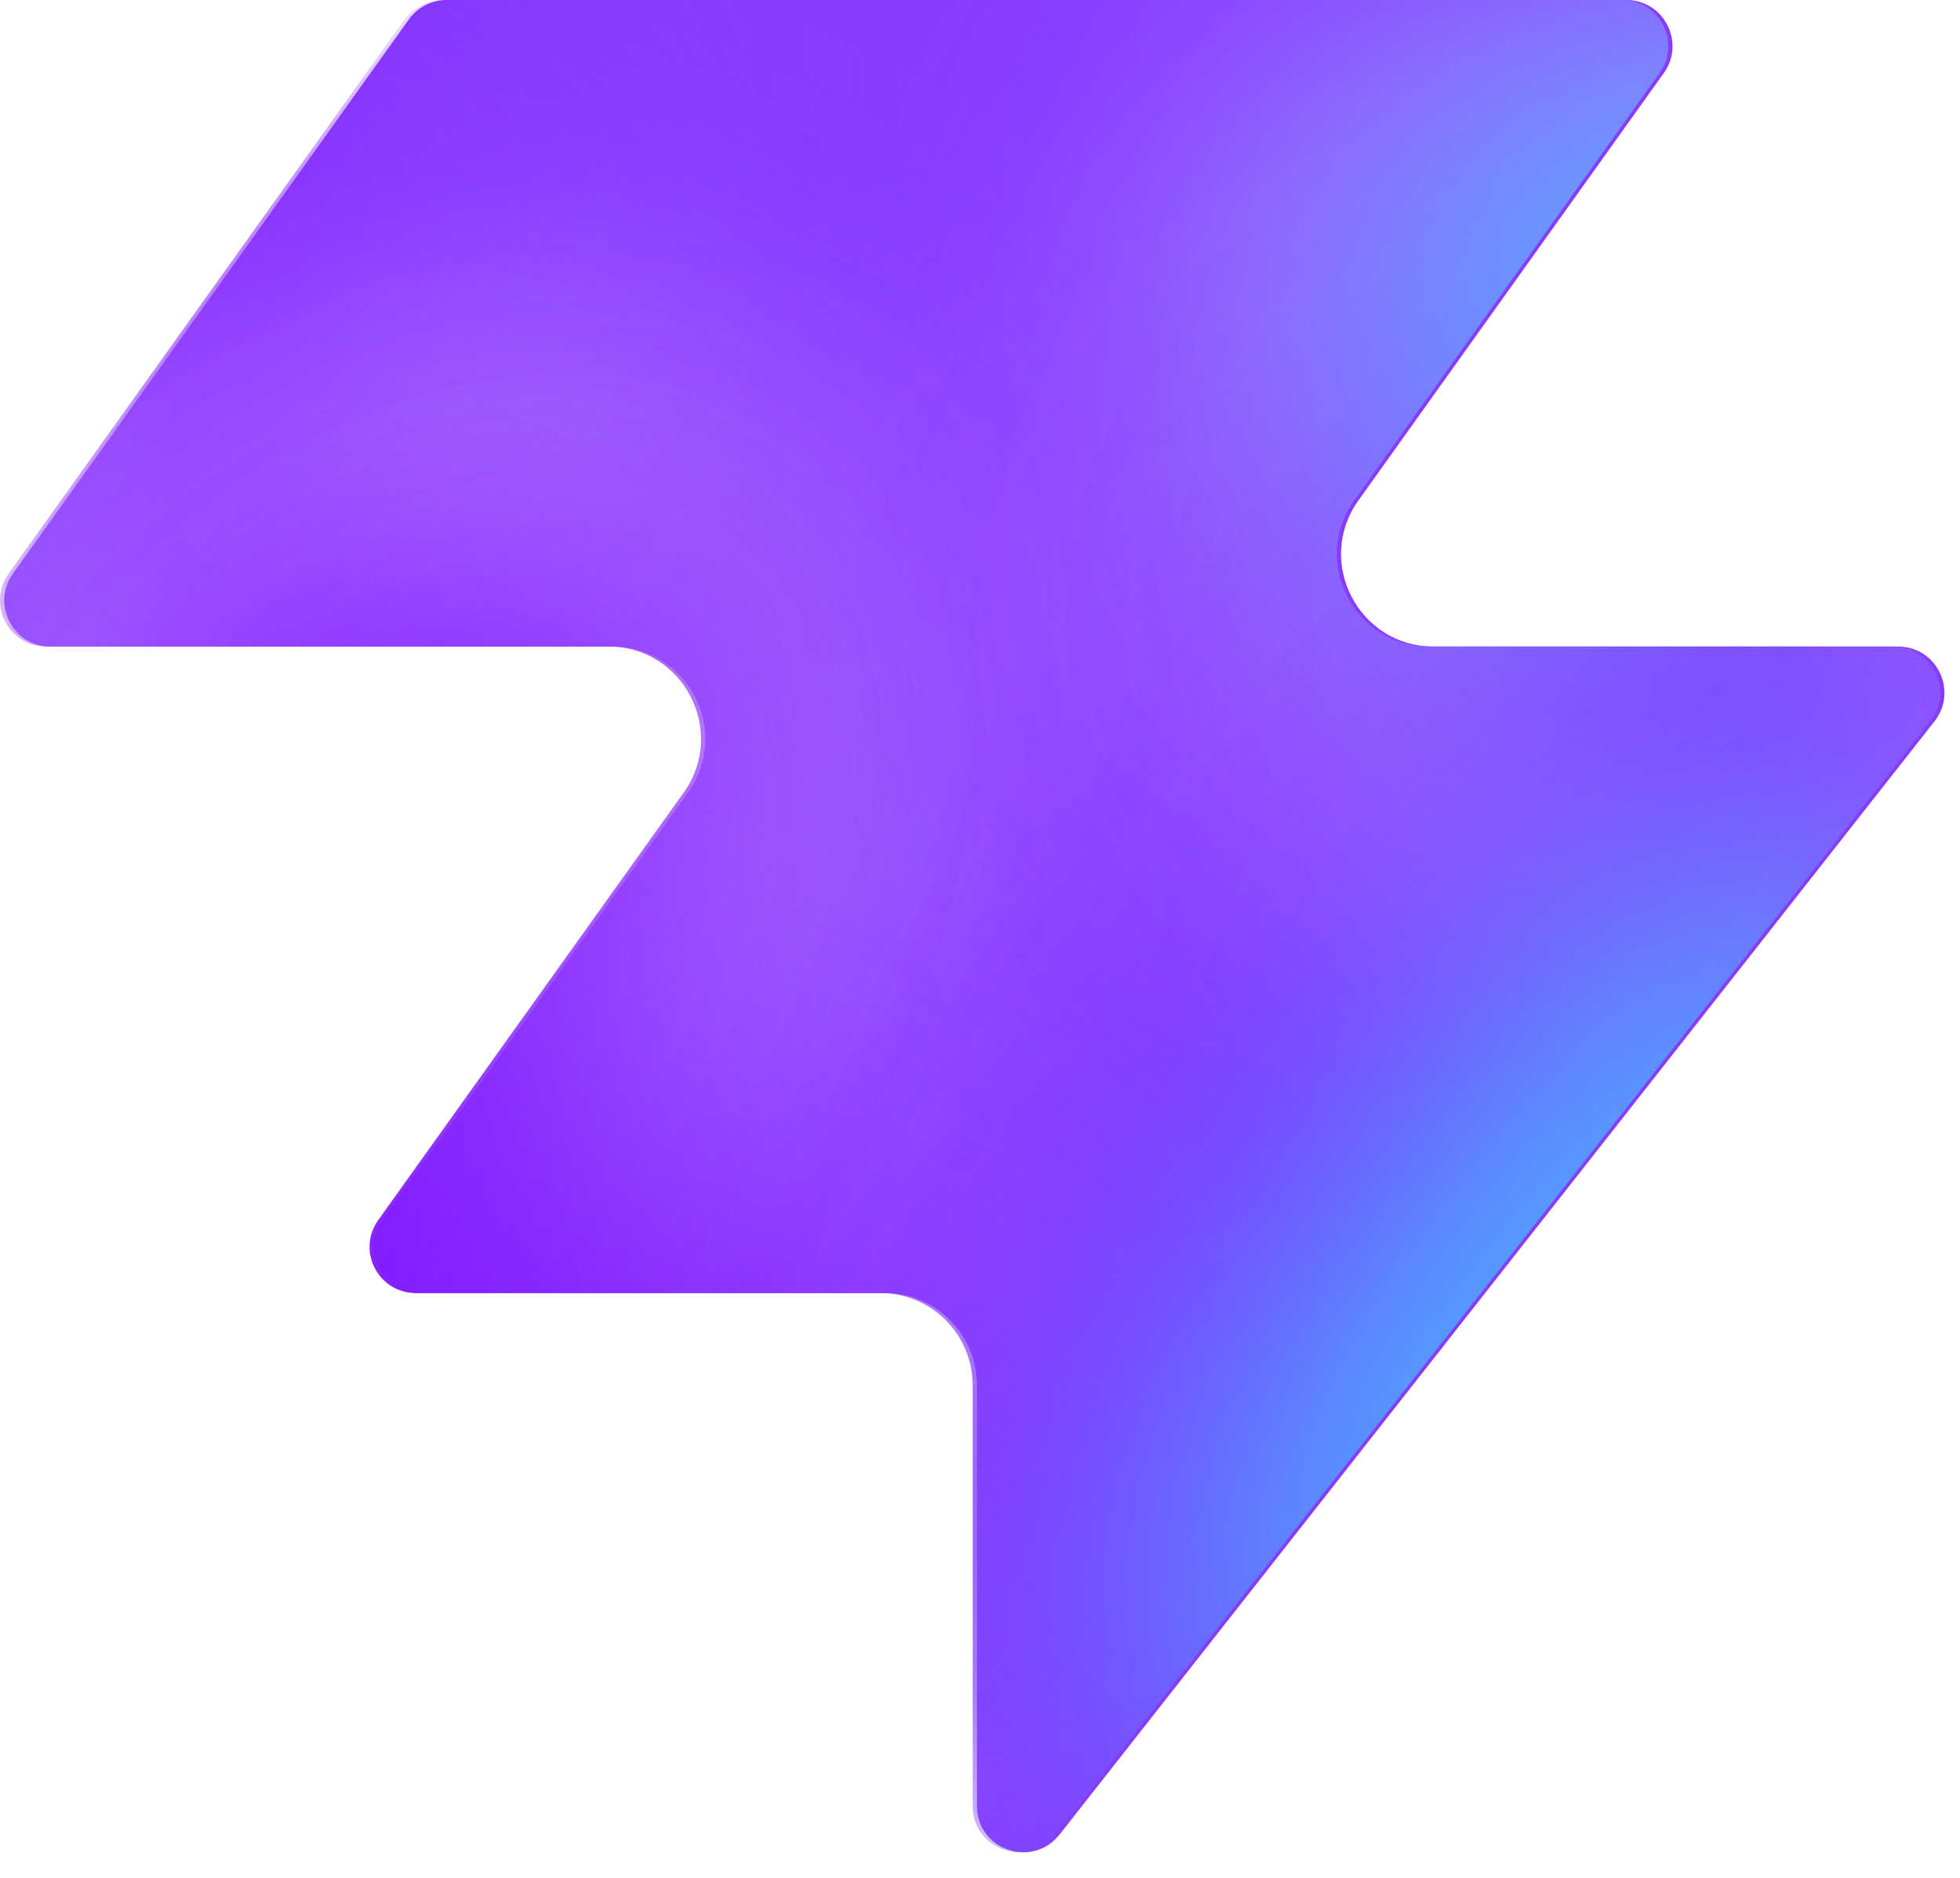
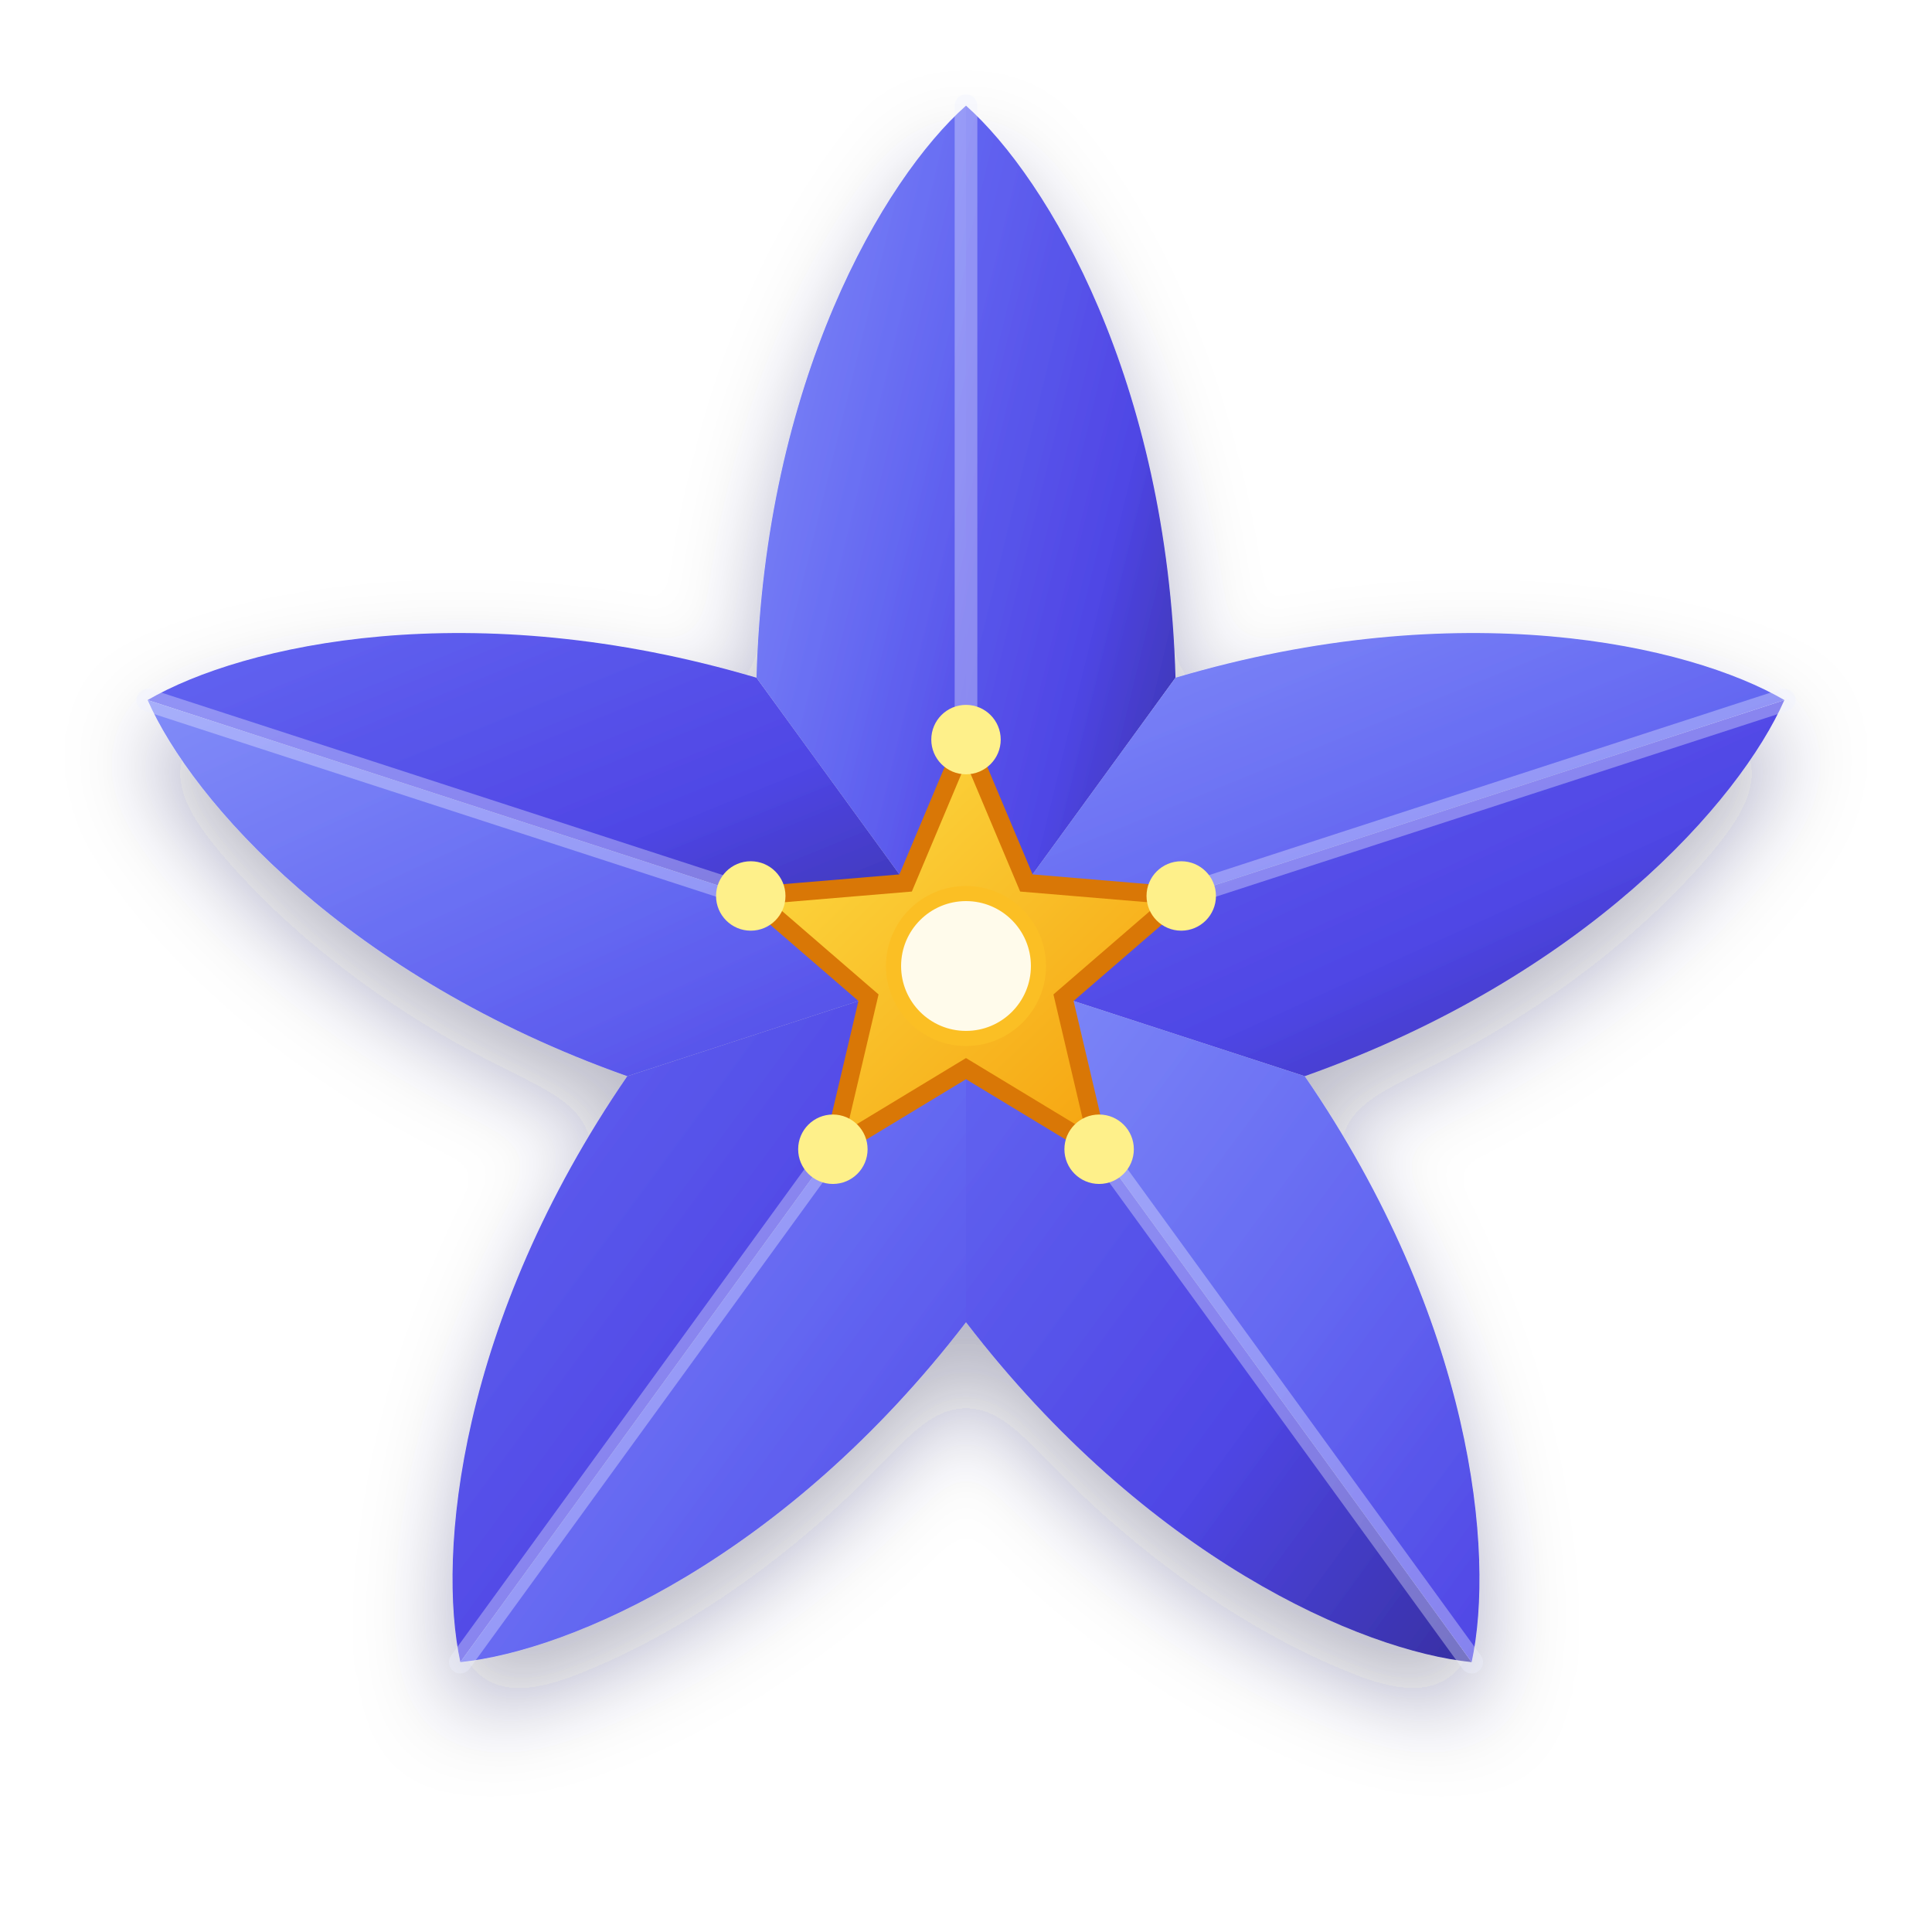
- <svg xmlns="http://www.w3.org/2000/svg" width="48" height="46" fill="none" viewBox="0 0 48 46">
-   <path fill="#863bff" d="M25.946 44.938c-.664.845-2.021.375-2.021-.698V33.937a2.26 2.26 0 0 0-2.262-2.262H10.287c-.92 0-1.456-1.04-.92-1.788l7.48-10.471c1.07-1.497 0-3.578-1.842-3.578H1.237c-.92 0-1.456-1.04-.92-1.788L10.013.474c.214-.297.556-.474.92-.474h28.894c.92 0 1.456 1.04.92 1.788l-7.48 10.471c-1.07 1.498 0 3.579 1.842 3.579h11.377c.943 0 1.473 1.088.89 1.83L25.947 44.94z" style="fill:#863bff;fill:color(display-p3 .525 .23 1);fill-opacity:1" />
-   <mask id="a" width="48" height="46" x="0" y="0" maskUnits="userSpaceOnUse" style="mask-type:alpha">
-     <path fill="#000" d="M25.842 44.938c-.664.844-2.021.375-2.021-.698V33.937a2.26 2.26 0 0 0-2.262-2.262H10.183c-.92 0-1.456-1.04-.92-1.788l7.48-10.471c1.07-1.498 0-3.579-1.842-3.579H1.133c-.92 0-1.456-1.04-.92-1.787L9.91.473c.214-.297.556-.474.92-.474h28.894c.92 0 1.456 1.04.92 1.788l-7.48 10.471c-1.07 1.498 0 3.578 1.842 3.578h11.377c.943 0 1.473 1.088.89 1.832L25.843 44.94z" style="fill:#000;fill-opacity:1" />
-   </mask>
-   <g mask="url(#a)">
-     <g filter="url(#b)">
-       <ellipse cx="5.508" cy="14.704" fill="#ede6ff" rx="5.508" ry="14.704" style="fill:#ede6ff;fill:color(display-p3 .927 .903 1);fill-opacity:1" transform="matrix(.00324 1 1 -.00324 -4.47 31.516)" />
-     </g>
-     <g filter="url(#c)">
-       <ellipse cx="10.399" cy="29.851" fill="#ede6ff" rx="10.399" ry="29.851" style="fill:#ede6ff;fill:color(display-p3 .927 .903 1);fill-opacity:1" transform="matrix(.00324 1 1 -.00324 -39.328 7.883)" />
-     </g>
-     <g filter="url(#d)">
-       <ellipse cx="5.508" cy="30.487" fill="#7e14ff" rx="5.508" ry="30.487" style="fill:#7e14ff;fill:color(display-p3 .492 .077 1);fill-opacity:1" transform="rotate(89.814 -25.913 -14.639)scale(1 -1)" />
-     </g>
-     <g filter="url(#e)">
-       <ellipse cx="5.508" cy="30.599" fill="#7e14ff" rx="5.508" ry="30.599" style="fill:#7e14ff;fill:color(display-p3 .492 .077 1);fill-opacity:1" transform="rotate(89.814 -32.644 -3.334)scale(1 -1)" />
-     </g>
-     <g filter="url(#f)">
-       <ellipse cx="5.508" cy="30.599" fill="#7e14ff" rx="5.508" ry="30.599" style="fill:#7e14ff;fill:color(display-p3 .492 .077 1);fill-opacity:1" transform="matrix(.00324 1 1 -.00324 -34.34 30.47)" />
-     </g>
-     <g filter="url(#g)">
-       <ellipse cx="14.072" cy="22.078" fill="#ede6ff" rx="14.072" ry="22.078" style="fill:#ede6ff;fill:color(display-p3 .927 .903 1);fill-opacity:1" transform="rotate(93.35 24.506 48.493)scale(-1 1)" />
-     </g>
-     <g filter="url(#h)">
-       <ellipse cx="3.47" cy="21.501" fill="#7e14ff" rx="3.47" ry="21.501" style="fill:#7e14ff;fill:color(display-p3 .492 .077 1);fill-opacity:1" transform="rotate(89.009 28.708 47.59)scale(-1 1)" />
-     </g>
-     <g filter="url(#i)">
-       <ellipse cx="3.47" cy="21.501" fill="#7e14ff" rx="3.47" ry="21.501" style="fill:#7e14ff;fill:color(display-p3 .492 .077 1);fill-opacity:1" transform="rotate(89.009 28.708 47.59)scale(-1 1)" />
-     </g>
-     <g filter="url(#j)">
-       <ellipse cx=".387" cy="8.972" fill="#7e14ff" rx="4.407" ry="29.108" style="fill:#7e14ff;fill:color(display-p3 .492 .077 1);fill-opacity:1" transform="rotate(39.51 .387 8.972)" />
-     </g>
-     <g filter="url(#k)">
-       <ellipse cx="47.523" cy="-6.092" fill="#7e14ff" rx="4.407" ry="29.108" style="fill:#7e14ff;fill:color(display-p3 .492 .077 1);fill-opacity:1" transform="rotate(37.892 47.523 -6.092)" />
-     </g>
-     <g filter="url(#l)">
-       <ellipse cx="41.412" cy="6.333" fill="#47bfff" rx="5.971" ry="9.665" style="fill:#47bfff;fill:color(display-p3 .28 .748 1);fill-opacity:1" transform="rotate(37.892 41.412 6.333)" />
-     </g>
-     <g filter="url(#m)">
-       <ellipse cx="-1.879" cy="38.332" fill="#7e14ff" rx="4.407" ry="29.108" style="fill:#7e14ff;fill:color(display-p3 .492 .077 1);fill-opacity:1" transform="rotate(37.892 -1.88 38.332)" />
-     </g>
-     <g filter="url(#n)">
-       <ellipse cx="-1.879" cy="38.332" fill="#7e14ff" rx="4.407" ry="29.108" style="fill:#7e14ff;fill:color(display-p3 .492 .077 1);fill-opacity:1" transform="rotate(37.892 -1.88 38.332)" />
-     </g>
-     <g filter="url(#o)">
-       <ellipse cx="35.651" cy="29.907" fill="#7e14ff" rx="4.407" ry="29.108" style="fill:#7e14ff;fill:color(display-p3 .492 .077 1);fill-opacity:1" transform="rotate(37.892 35.651 29.907)" />
-     </g>
-     <g filter="url(#p)">
-       <ellipse cx="38.418" cy="32.4" fill="#47bfff" rx="5.971" ry="15.297" style="fill:#47bfff;fill:color(display-p3 .28 .748 1);fill-opacity:1" transform="rotate(37.892 38.418 32.4)" />
-     </g>
-   </g>
+ <svg xmlns="http://www.w3.org/2000/svg" viewBox="0 0 64 64" width="64" height="64" fill="none">
  <defs>
-     <filter id="b" width="60.045" height="41.654" x="-19.77" y="16.149" color-interpolation-filters="sRGB" filterUnits="userSpaceOnUse">
-       <feFlood flood-opacity="0" result="BackgroundImageFix" />
-       <feBlend in="SourceGraphic" in2="BackgroundImageFix" result="shape" />
-       <feGaussianBlur result="effect1_foregroundBlur_2002_17158" stdDeviation="7.659" />
-     </filter>
-     <filter id="c" width="90.34" height="51.437" x="-54.613" y="-7.533" color-interpolation-filters="sRGB" filterUnits="userSpaceOnUse">
-       <feFlood flood-opacity="0" result="BackgroundImageFix" />
-       <feBlend in="SourceGraphic" in2="BackgroundImageFix" result="shape" />
-       <feGaussianBlur result="effect1_foregroundBlur_2002_17158" stdDeviation="7.659" />
-     </filter>
-     <filter id="d" width="79.355" height="29.4" x="-49.64" y="2.03" color-interpolation-filters="sRGB" filterUnits="userSpaceOnUse">
-       <feFlood flood-opacity="0" result="BackgroundImageFix" />
-       <feBlend in="SourceGraphic" in2="BackgroundImageFix" result="shape" />
-       <feGaussianBlur result="effect1_foregroundBlur_2002_17158" stdDeviation="4.596" />
-     </filter>
-     <filter id="e" width="79.579" height="29.4" x="-45.045" y="20.029" color-interpolation-filters="sRGB" filterUnits="userSpaceOnUse">
-       <feFlood flood-opacity="0" result="BackgroundImageFix" />
-       <feBlend in="SourceGraphic" in2="BackgroundImageFix" result="shape" />
-       <feGaussianBlur result="effect1_foregroundBlur_2002_17158" stdDeviation="4.596" />
-     </filter>
-     <filter id="f" width="79.579" height="29.4" x="-43.513" y="21.178" color-interpolation-filters="sRGB" filterUnits="userSpaceOnUse">
-       <feFlood flood-opacity="0" result="BackgroundImageFix" />
-       <feBlend in="SourceGraphic" in2="BackgroundImageFix" result="shape" />
-       <feGaussianBlur result="effect1_foregroundBlur_2002_17158" stdDeviation="4.596" />
-     </filter>
-     <filter id="g" width="74.749" height="58.852" x="15.756" y="-17.901" color-interpolation-filters="sRGB" filterUnits="userSpaceOnUse">
-       <feFlood flood-opacity="0" result="BackgroundImageFix" />
-       <feBlend in="SourceGraphic" in2="BackgroundImageFix" result="shape" />
-       <feGaussianBlur result="effect1_foregroundBlur_2002_17158" stdDeviation="7.659" />
-     </filter>
-     <filter id="h" width="61.377" height="25.362" x="23.548" y="2.284" color-interpolation-filters="sRGB" filterUnits="userSpaceOnUse">
-       <feFlood flood-opacity="0" result="BackgroundImageFix" />
-       <feBlend in="SourceGraphic" in2="BackgroundImageFix" result="shape" />
-       <feGaussianBlur result="effect1_foregroundBlur_2002_17158" stdDeviation="4.596" />
-     </filter>
-     <filter id="i" width="61.377" height="25.362" x="23.548" y="2.284" color-interpolation-filters="sRGB" filterUnits="userSpaceOnUse">
-       <feFlood flood-opacity="0" result="BackgroundImageFix" />
-       <feBlend in="SourceGraphic" in2="BackgroundImageFix" result="shape" />
-       <feGaussianBlur result="effect1_foregroundBlur_2002_17158" stdDeviation="4.596" />
-     </filter>
-     <filter id="j" width="56.045" height="63.649" x="-27.636" y="-22.853" color-interpolation-filters="sRGB" filterUnits="userSpaceOnUse">
-       <feFlood flood-opacity="0" result="BackgroundImageFix" />
-       <feBlend in="SourceGraphic" in2="BackgroundImageFix" result="shape" />
-       <feGaussianBlur result="effect1_foregroundBlur_2002_17158" stdDeviation="4.596" />
-     </filter>
-     <filter id="k" width="54.814" height="64.646" x="20.116" y="-38.415" color-interpolation-filters="sRGB" filterUnits="userSpaceOnUse">
-       <feFlood flood-opacity="0" result="BackgroundImageFix" />
-       <feBlend in="SourceGraphic" in2="BackgroundImageFix" result="shape" />
-       <feGaussianBlur result="effect1_foregroundBlur_2002_17158" stdDeviation="4.596" />
-     </filter>
-     <filter id="l" width="33.541" height="35.313" x="24.641" y="-11.323" color-interpolation-filters="sRGB" filterUnits="userSpaceOnUse">
-       <feFlood flood-opacity="0" result="BackgroundImageFix" />
-       <feBlend in="SourceGraphic" in2="BackgroundImageFix" result="shape" />
-       <feGaussianBlur result="effect1_foregroundBlur_2002_17158" stdDeviation="4.596" />
-     </filter>
-     <filter id="m" width="54.814" height="64.646" x="-29.286" y="6.009" color-interpolation-filters="sRGB" filterUnits="userSpaceOnUse">
-       <feFlood flood-opacity="0" result="BackgroundImageFix" />
-       <feBlend in="SourceGraphic" in2="BackgroundImageFix" result="shape" />
-       <feGaussianBlur result="effect1_foregroundBlur_2002_17158" stdDeviation="4.596" />
-     </filter>
-     <filter id="n" width="54.814" height="64.646" x="-29.286" y="6.009" color-interpolation-filters="sRGB" filterUnits="userSpaceOnUse">
-       <feFlood flood-opacity="0" result="BackgroundImageFix" />
-       <feBlend in="SourceGraphic" in2="BackgroundImageFix" result="shape" />
-       <feGaussianBlur result="effect1_foregroundBlur_2002_17158" stdDeviation="4.596" />
-     </filter>
-     <filter id="o" width="54.814" height="64.646" x="8.244" y="-2.416" color-interpolation-filters="sRGB" filterUnits="userSpaceOnUse">
-       <feFlood flood-opacity="0" result="BackgroundImageFix" />
-       <feBlend in="SourceGraphic" in2="BackgroundImageFix" result="shape" />
-       <feGaussianBlur result="effect1_foregroundBlur_2002_17158" stdDeviation="4.596" />
-     </filter>
-     <filter id="p" width="39.409" height="43.623" x="18.713" y="10.588" color-interpolation-filters="sRGB" filterUnits="userSpaceOnUse">
-       <feFlood flood-opacity="0" result="BackgroundImageFix" />
-       <feBlend in="SourceGraphic" in2="BackgroundImageFix" result="shape" />
-       <feGaussianBlur result="effect1_foregroundBlur_2002_17158" stdDeviation="4.596" />
+     <linearGradient id="kikyo-petal-light" x1="0%" y1="0%" x2="100%" y2="100%">
+       <stop offset="0%" stop-color="#818CF8" />
+       <stop offset="60%" stop-color="#6366F1" />
+       <stop offset="100%" stop-color="#4F46E5" />
+     </linearGradient>
+     <linearGradient id="kikyo-petal-dark" x1="0%" y1="0%" x2="100%" y2="100%">
+       <stop offset="0%" stop-color="#6366F1" />
+       <stop offset="60%" stop-color="#4F46E5" />
+       <stop offset="100%" stop-color="#3730A3" />
+     </linearGradient>
+     <linearGradient id="kikyo-stamen" x1="0%" y1="0%" x2="100%" y2="100%">
+       <stop offset="0%" stop-color="#FDE047" />
+       <stop offset="100%" stop-color="#F59E0B" />
+     </linearGradient>
+     <filter id="kikyo-glow" x="-15%" y="-15%" width="130%" height="130%">
+       <feDropShadow dx="0" dy="1.5" stdDeviation="1.5" flood-color="#1E1B4B" flood-opacity="0.32" />
    </filter>
  </defs>
+   <g filter="url(#kikyo-glow)">
+     <path d="M 32.00 32.00 L 32.00 3.50 C 34.74 5.94 38.67 12.62 38.94 22.45 Z" fill="url(#kikyo-petal-dark)" />
+     <path d="M 32.00 32.00 L 59.11 23.19 C 57.63 26.55 52.50 32.36 43.22 35.65 Z" fill="url(#kikyo-petal-dark)" />
+     <path d="M 32.00 32.00 L 48.75 55.06 C 45.10 54.69 37.99 51.60 32.00 43.80 Z" fill="url(#kikyo-petal-dark)" />
+     <path d="M 32.00 32.00 L 15.25 55.06 C 14.47 51.47 15.21 43.76 20.78 35.65 Z" fill="url(#kikyo-petal-dark)" />
+     <path d="M 32.00 32.00 L 4.89 23.19 C 8.07 21.34 15.63 19.66 25.06 22.45 Z" fill="url(#kikyo-petal-dark)" />
+     <path d="M 32.00 32.00 L 25.06 22.45 C 25.33 12.62 29.26 5.94 32.00 3.50 Z" fill="url(#kikyo-petal-light)" />
+     <path d="M 32.00 32.00 L 38.94 22.45 C 48.37 19.66 55.93 21.34 59.11 23.19 Z" fill="url(#kikyo-petal-light)" />
+     <path d="M 32.00 32.00 L 43.22 35.65 C 48.79 43.76 49.53 51.47 48.75 55.06 Z" fill="url(#kikyo-petal-light)" />
+     <path d="M 32.00 32.00 L 32.00 43.80 C 26.01 51.60 18.90 54.69 15.25 55.06 Z" fill="url(#kikyo-petal-light)" />
+     <path d="M 32.00 32.00 L 20.78 35.65 C 11.50 32.36 6.37 26.55 4.89 23.19 Z" fill="url(#kikyo-petal-light)" />
+   </g>
+   <g opacity="0.35" stroke="#EEF2FF" stroke-width="0.75" stroke-linecap="round">
+     <path d="M 32.00 32.00 L 32.00 3.50" />
+     <path d="M 32.00 32.00 L 59.11 23.19" />
+     <path d="M 32.00 32.00 L 48.75 55.06" />
+     <path d="M 32.00 32.00 L 15.25 55.06" />
+     <path d="M 32.00 32.00 L 4.89 23.19" />
+   </g>
+   <g id="kikyo-center">
+     <polygon points="32.00,24.50 34.00,29.25 39.13,29.68 35.23,33.05 36.41,38.07 32.00,35.40 27.59,38.07 28.77,33.05 24.87,29.68 30.00,29.25" fill="url(#kikyo-stamen)" stroke="#D97706" stroke-width="0.6" />
+     <circle cx="32.00" cy="24.50" r="1.15" fill="#FEF08A" />
+     <circle cx="39.13" cy="29.68" r="1.15" fill="#FEF08A" />
+     <circle cx="36.41" cy="38.07" r="1.15" fill="#FEF08A" />
+     <circle cx="27.59" cy="38.07" r="1.15" fill="#FEF08A" />
+     <circle cx="24.87" cy="29.68" r="1.15" fill="#FEF08A" />
+     <circle cx="32.00" cy="32.00" r="2.4" fill="#FFFBEB" stroke="#FBBF24" stroke-width="0.5" />
+   </g>
</svg>
